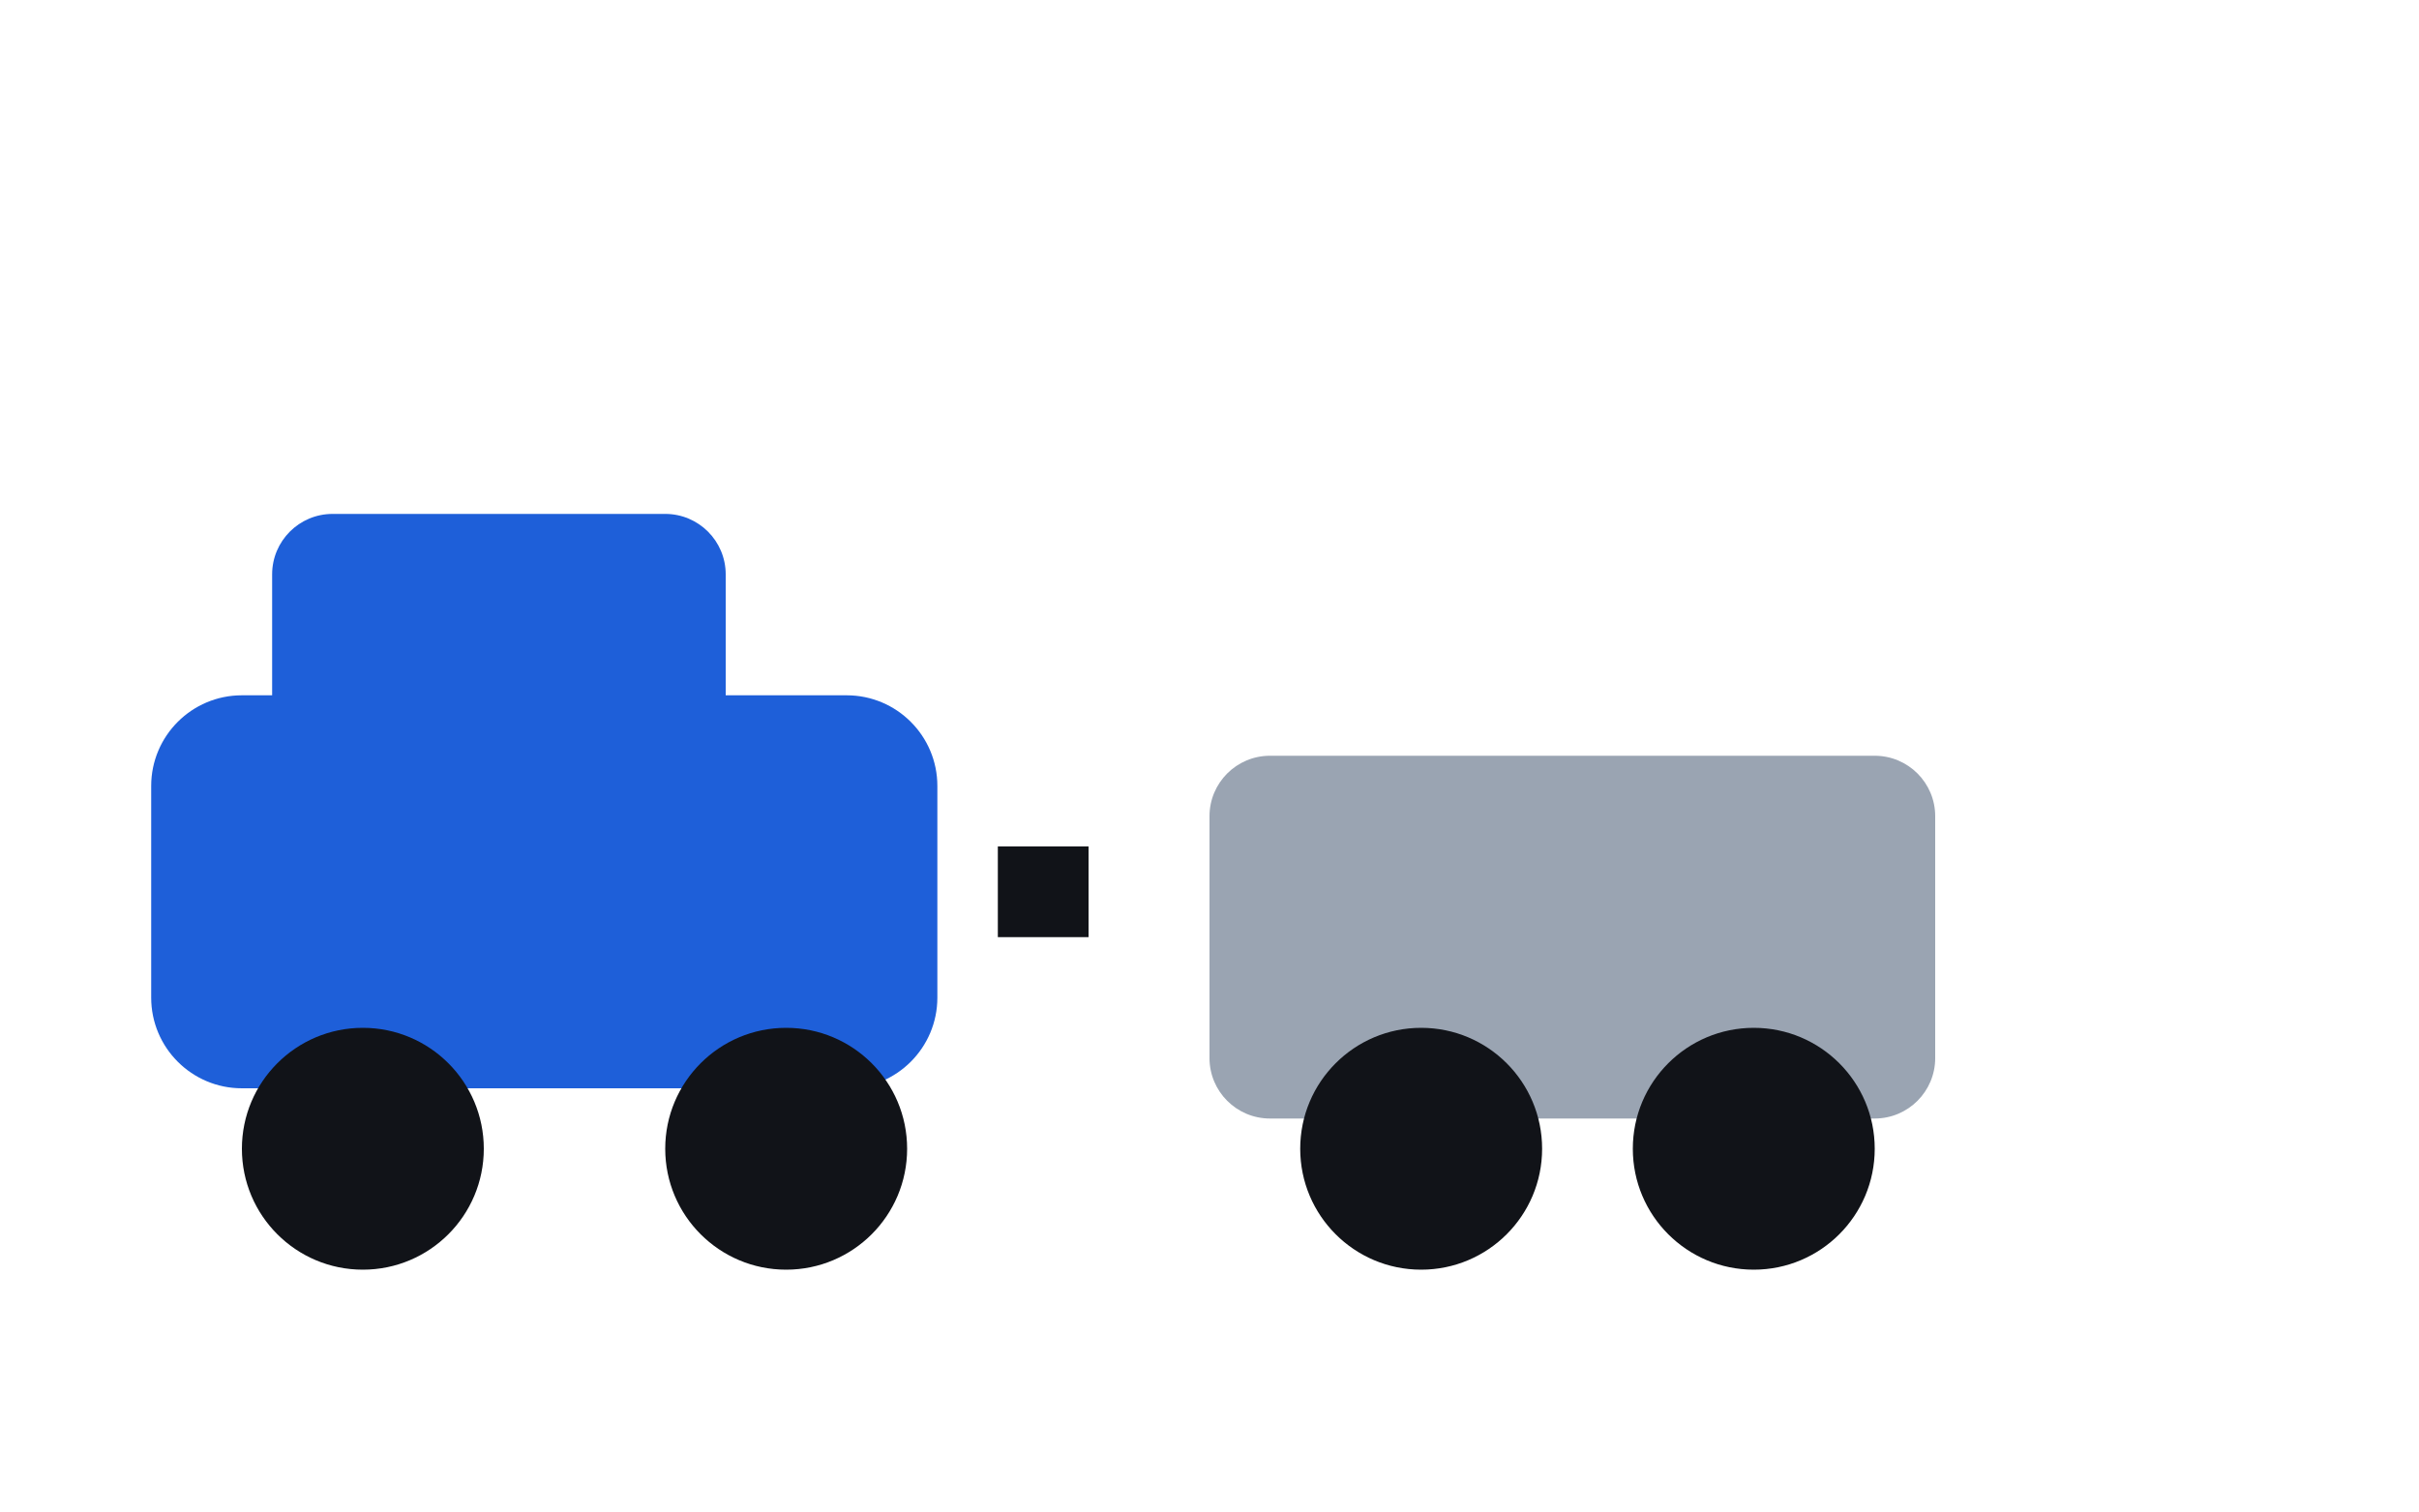
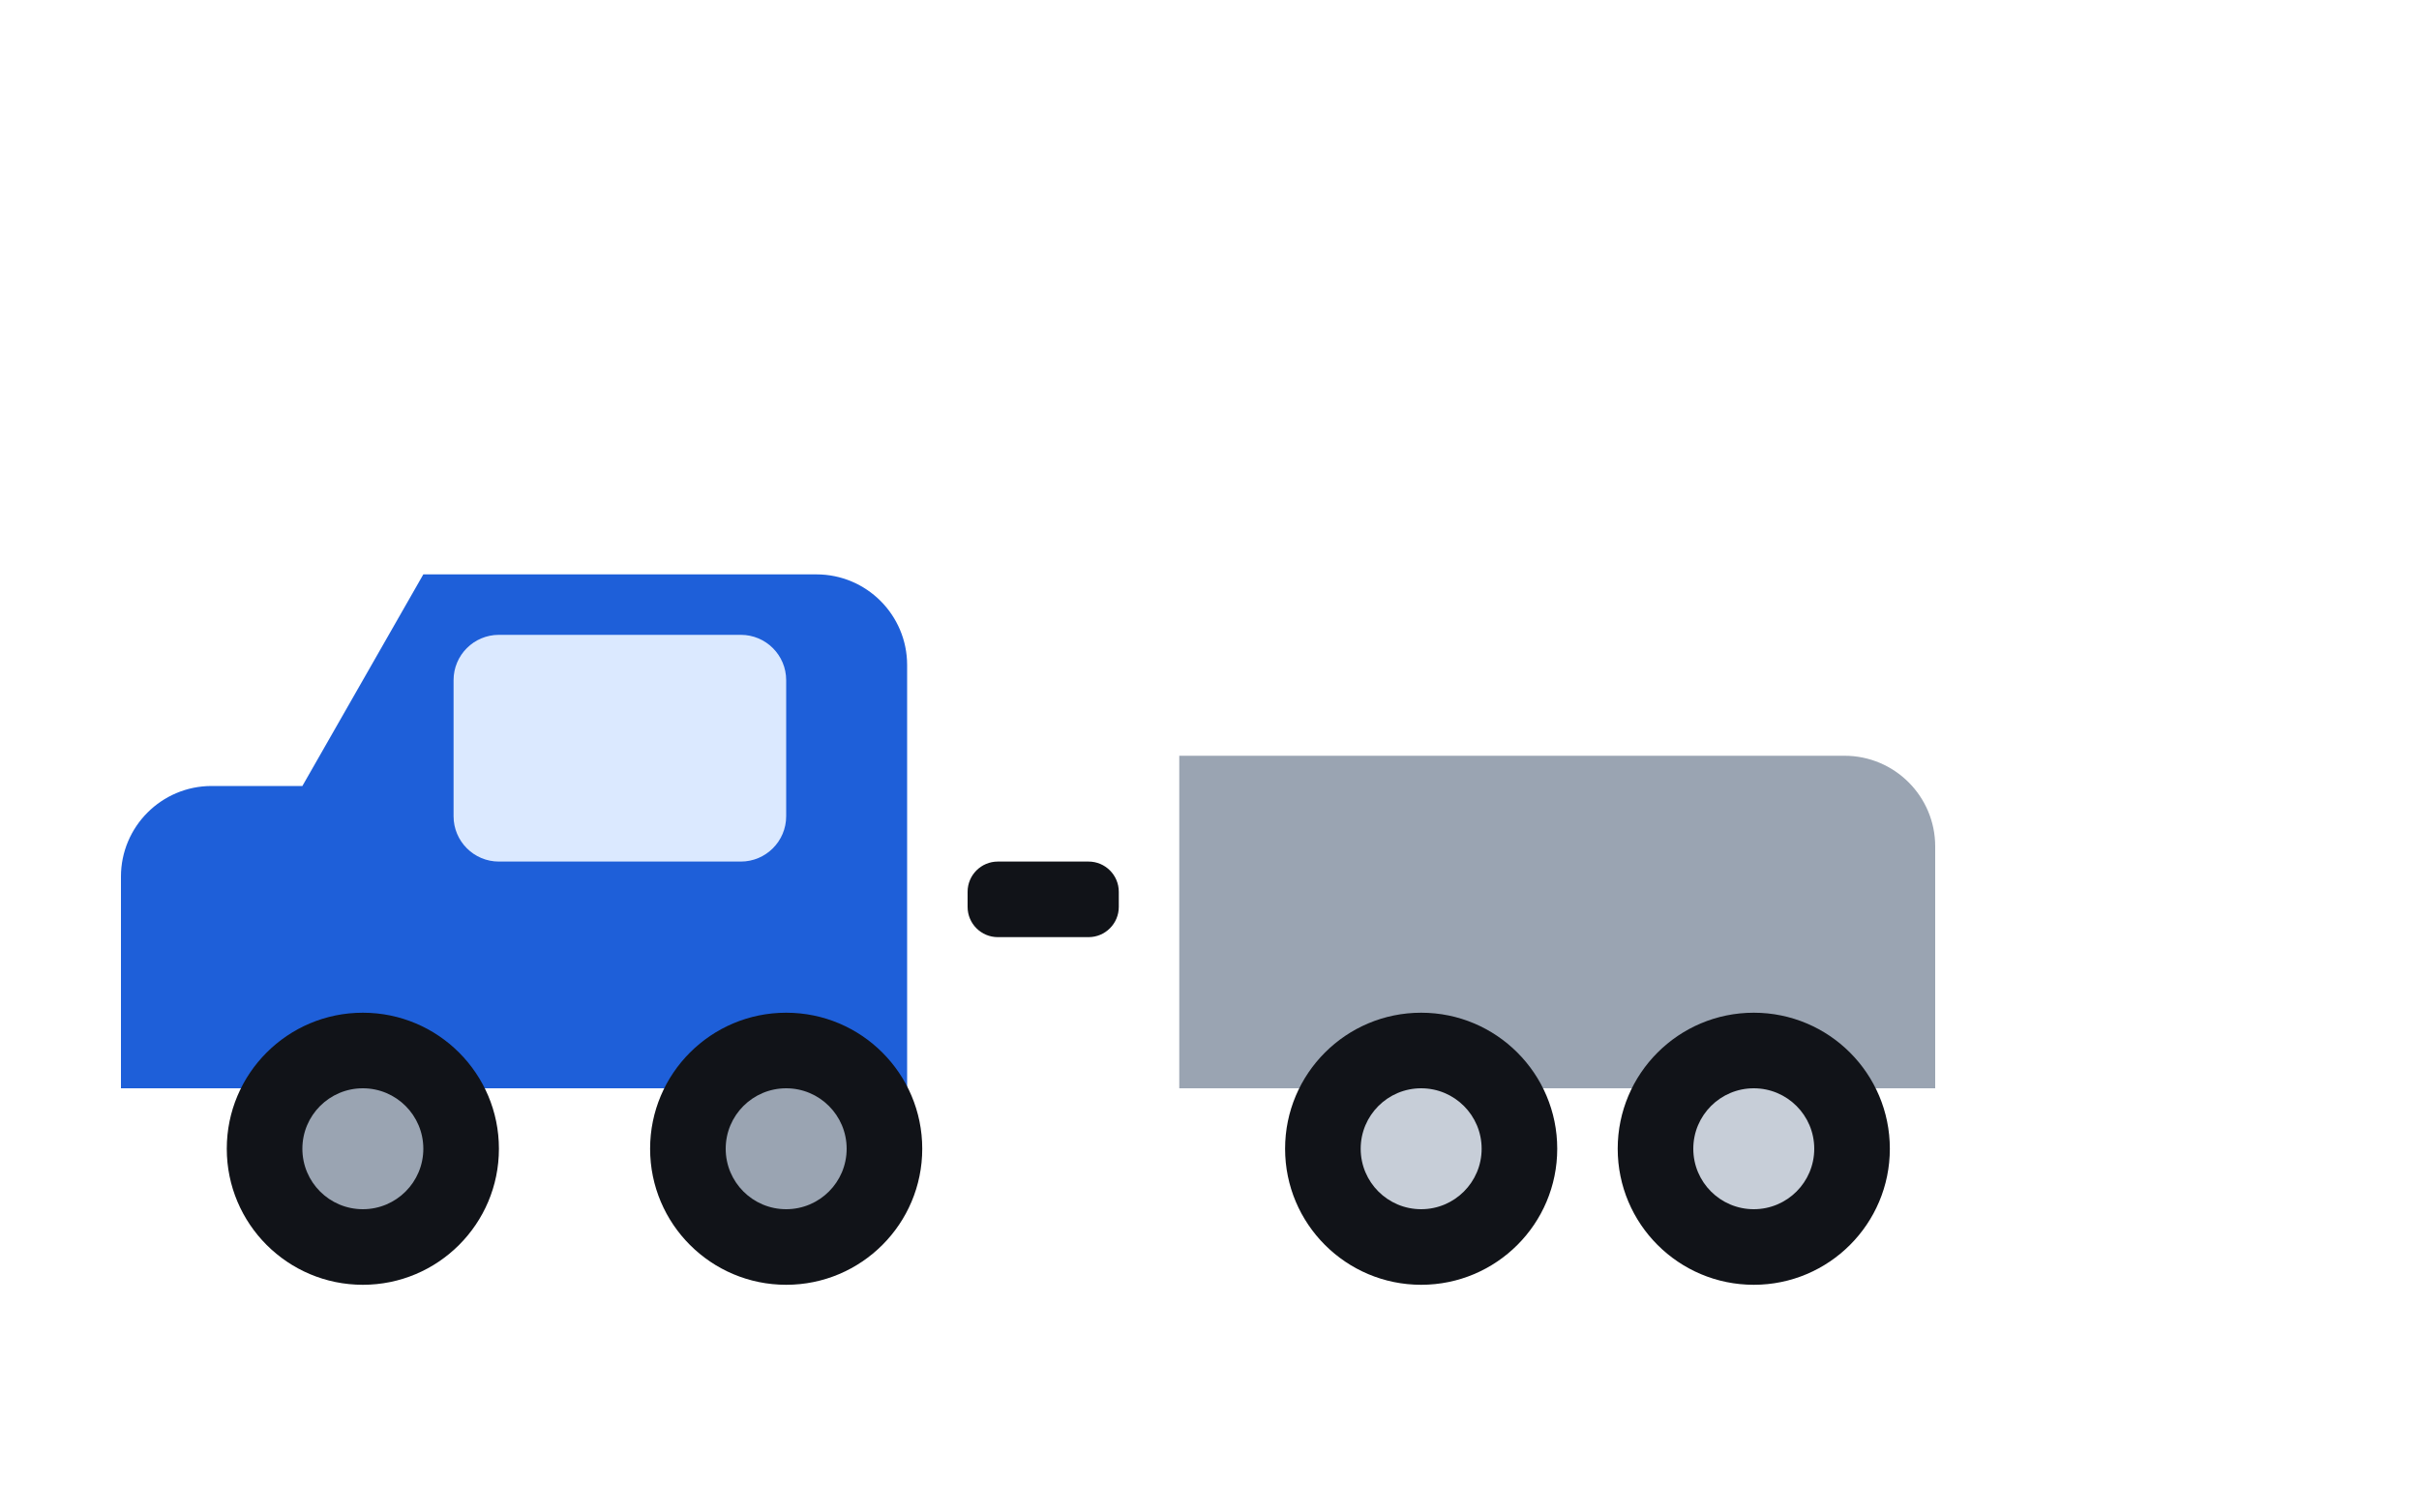
<svg xmlns="http://www.w3.org/2000/svg" viewBox="0 0 160 100" width="160" height="100" role="img" aria-label="Car towing a trailer">
-   <rect x="10" y="46" width="52" height="26" rx="6" fill="#1e5fd9" />
-   <rect x="18" y="34" width="30" height="18" rx="4" fill="#1e5fd9" />
-   <circle cx="24" cy="76" r="8" fill="#111318" />
-   <circle cx="52" cy="76" r="8" fill="#111318" />
-   <rect x="66" y="56" width="6" height="6" fill="#111318" />
-   <rect x="80" y="50" width="48" height="24" rx="4" fill="#9aa4b2" />
-   <circle cx="94" cy="76" r="8" fill="#111318" />
-   <circle cx="116" cy="76" r="8" fill="#111318" />
+   <path d="M8 72 V58 a6 6 0 0 1 6 -6 h6 l8 -14 h26 a6 6 0 0 1 6 6 v28 Z" fill="#1e5fd9" />
+   <rect x="30" y="42" width="22" height="15" rx="3" fill="#dbe9ff" />
+   <circle cx="24" cy="76" r="9" fill="#111318" />
+   <circle cx="24" cy="76" r="4" fill="#9aa4b2" />
+   <circle cx="52" cy="76" r="9" fill="#111318" />
+   <circle cx="52" cy="76" r="4" fill="#9aa4b2" />
+   <rect x="64" y="57" width="10" height="5" rx="2" fill="#111318" />
+   <path d="M78 50 h44 a6 6 0 0 1 6 6 v16 h-50 Z" fill="#9aa4b2" />
+   <circle cx="94" cy="76" r="9" fill="#111318" />
+   <circle cx="94" cy="76" r="4" fill="#c7ced8" />
+   <circle cx="116" cy="76" r="9" fill="#111318" />
+   <circle cx="116" cy="76" r="4" fill="#c7ced8" />
</svg>
